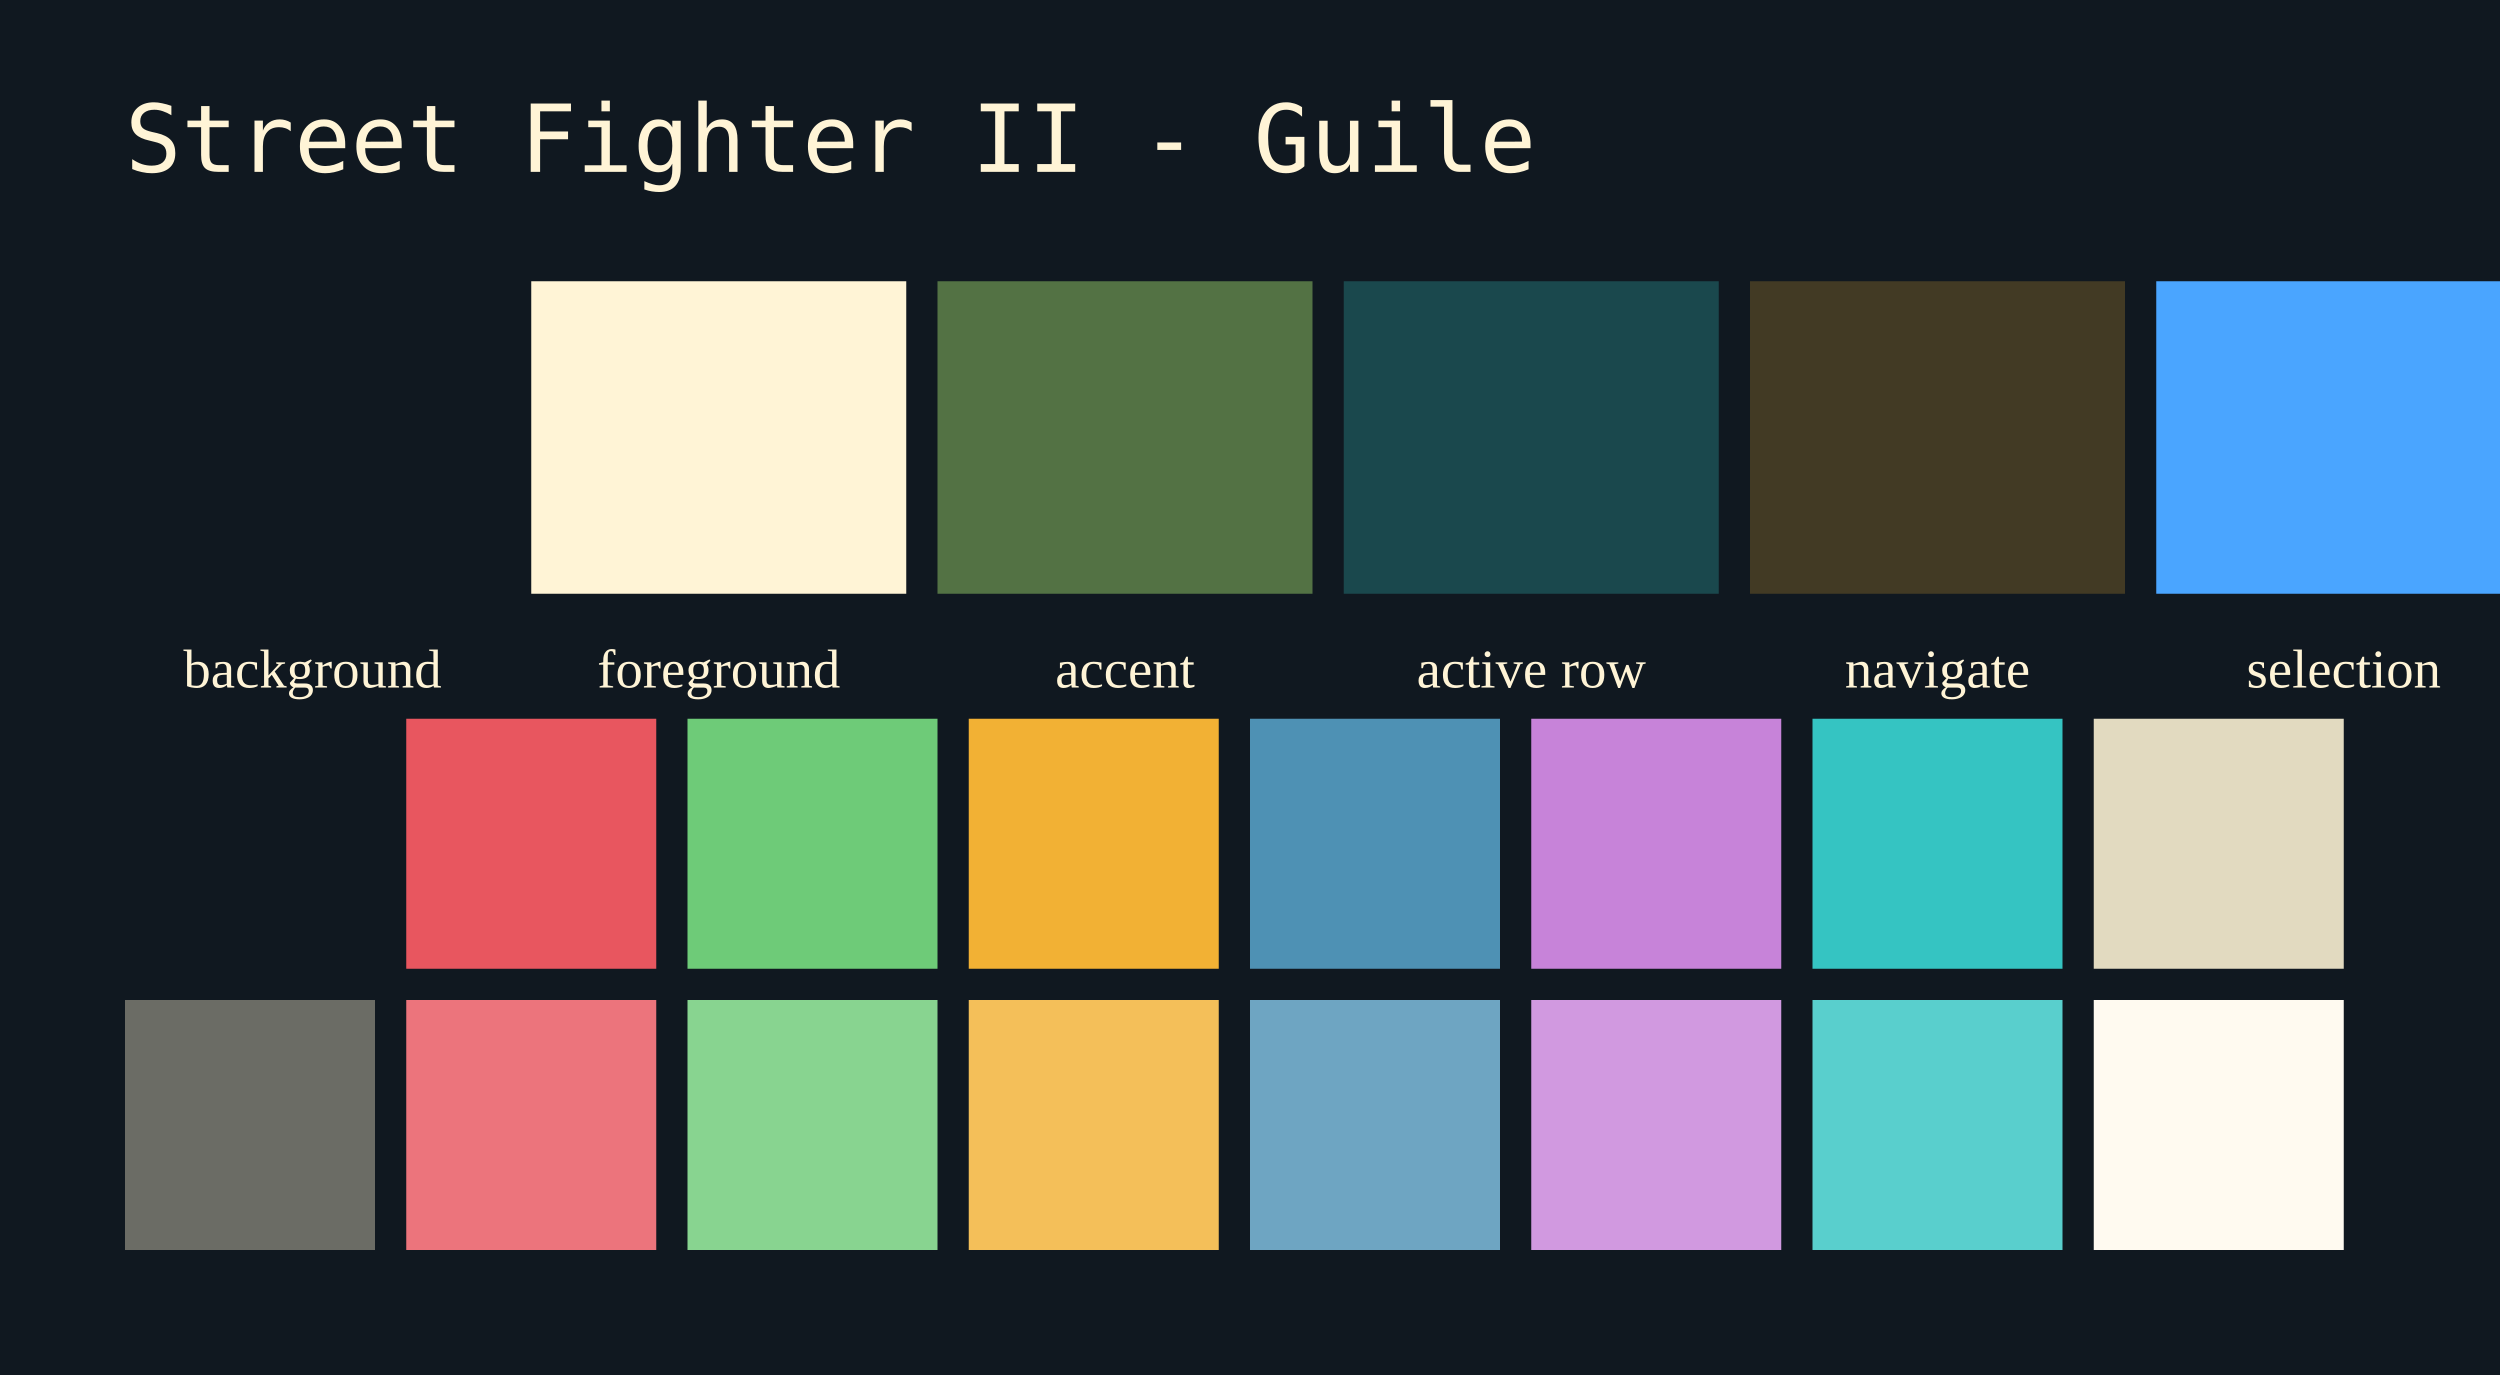
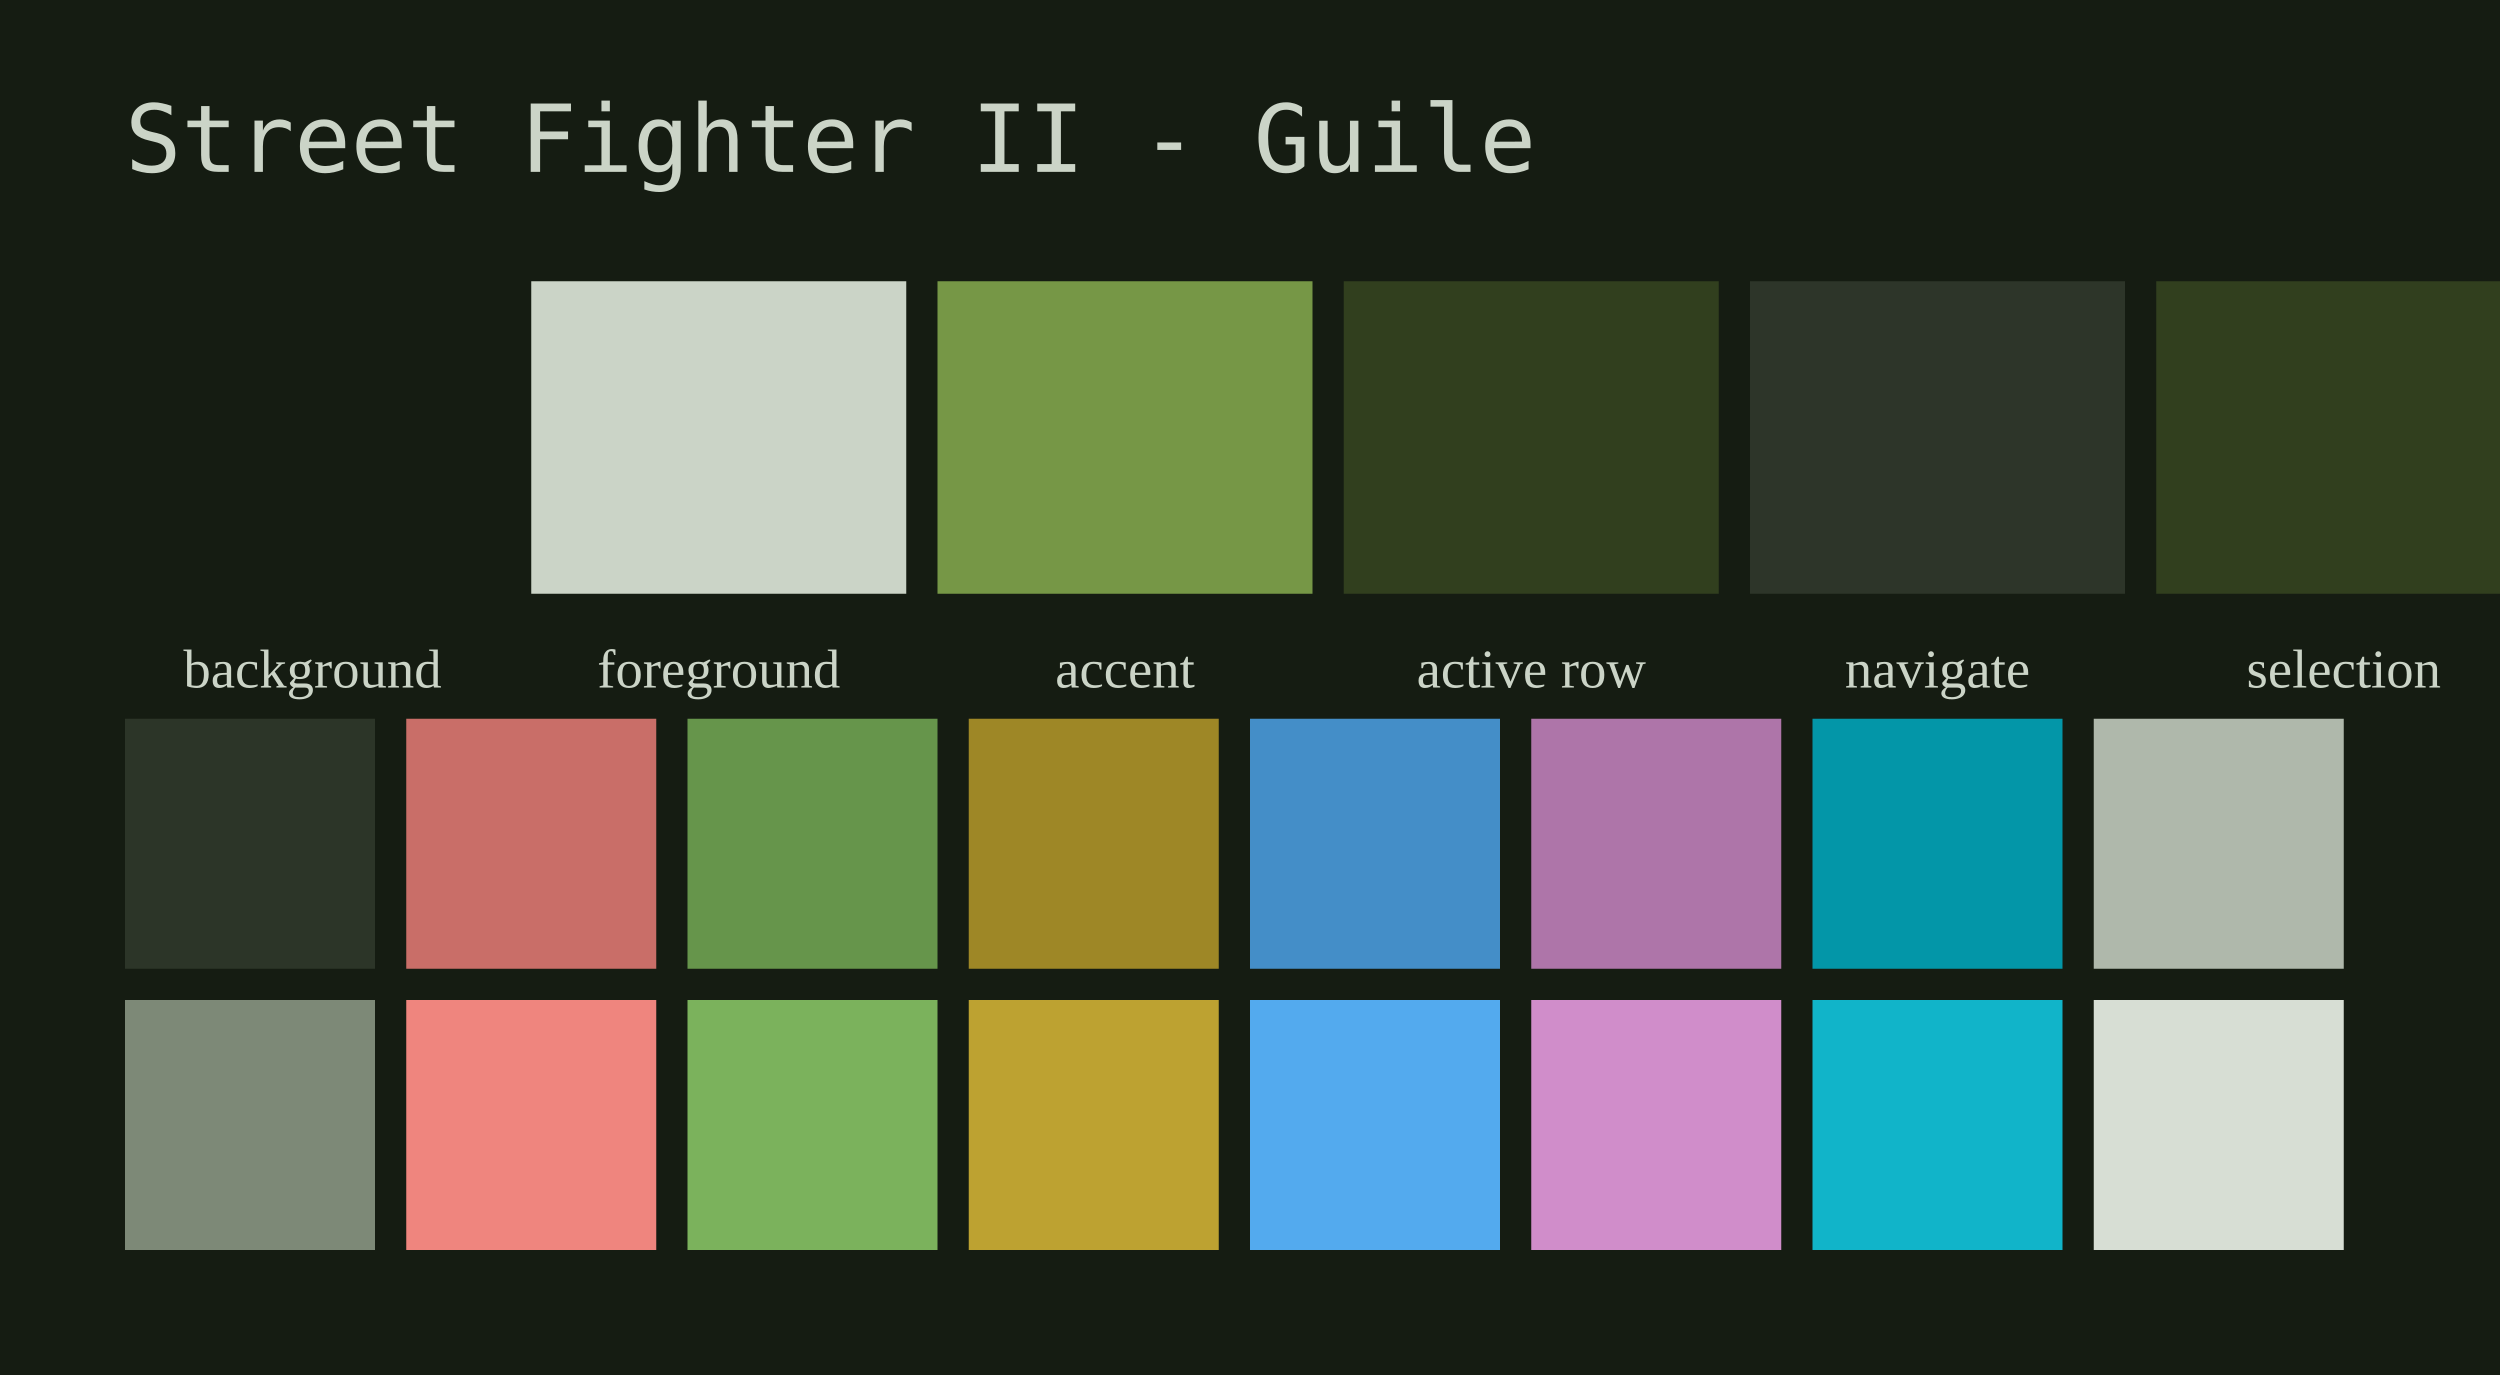
<svg xmlns="http://www.w3.org/2000/svg" width="320" height="176" viewBox="0 0 320 176">
-   <rect width="320" height="176" fill="#101820" />
-   <text x="16" y="22" font-family="ui-monospace, monospace" font-size="12" fill="#fff4d6">Street Fighter II - Guile</text>
-   <rect x="16" y="36" width="48" height="40" fill="#101820" />
-   <text x="40" y="88" text-anchor="middle" font-size="7" fill="#fff4d6">background</text>
-   <rect x="68" y="36" width="48" height="40" fill="#fff4d6" />
-   <text x="92" y="88" text-anchor="middle" font-size="7" fill="#fff4d6">foreground</text>
-   <rect x="120" y="36" width="48" height="40" fill="#537244" />
-   <text x="144" y="88" text-anchor="middle" font-size="7" fill="#fff4d6">accent</text>
-   <rect x="172" y="36" width="48" height="40" fill="#1a484d" />
-   <text x="196" y="88" text-anchor="middle" font-size="7" fill="#fff4d6">active row</text>
-   <rect x="224" y="36" width="48" height="40" fill="#423a24" />
-   <text x="248" y="88" text-anchor="middle" font-size="7" fill="#fff4d6">navigate</text>
-   <rect x="276" y="36" width="48" height="40" fill="#4aa5ff" />
-   <text x="300" y="88" text-anchor="middle" font-size="7" fill="#fff4d6">selection</text>
-   <rect x="16" y="92" width="32" height="32" fill="#101820" />
-   <rect x="52" y="92" width="32" height="32" fill="#e8565f" />
-   <rect x="88" y="92" width="32" height="32" fill="#6ecb78" />
-   <rect x="124" y="92" width="32" height="32" fill="#f2b134" />
-   <rect x="160" y="92" width="32" height="32" fill="#4e91b4" />
-   <rect x="196" y="92" width="32" height="32" fill="#c783d9" />
-   <rect x="232" y="92" width="32" height="32" fill="#35c4c2" />
-   <rect x="268" y="92" width="32" height="32" fill="#e2dac0" />
-   <rect x="16" y="128" width="32" height="32" fill="#6b6c65" />
-   <rect x="52" y="128" width="32" height="32" fill="#ec747c" />
-   <rect x="88" y="128" width="32" height="32" fill="#88d490" />
-   <rect x="124" y="128" width="32" height="32" fill="#f4bf59" />
-   <rect x="160" y="128" width="32" height="32" fill="#6ea5c2" />
-   <rect x="196" y="128" width="32" height="32" fill="#d199e0" />
-   <rect x="232" y="128" width="32" height="32" fill="#59cfcd" />
-   <rect x="268" y="128" width="32" height="32" fill="#fffaf0" />
+   <rect width="320" height="176" fill="#151c12" />
+   <text x="16" y="22" font-family="ui-monospace, monospace" font-size="12" fill="#cbd4c7">Street Fighter II - Guile</text>
+   <rect x="16" y="36" width="48" height="40" fill="#151c12" />
+   <text x="40" y="88" text-anchor="middle" font-size="7" fill="#cbd4c7">background</text>
+   <rect x="68" y="36" width="48" height="40" fill="#cbd4c7" />
+   <text x="92" y="88" text-anchor="middle" font-size="7" fill="#cbd4c7">foreground</text>
+   <rect x="120" y="36" width="48" height="40" fill="#769746" />
+   <text x="144" y="88" text-anchor="middle" font-size="7" fill="#cbd4c7">accent</text>
+   <rect x="172" y="36" width="48" height="40" fill="#313f1e" />
+   <text x="196" y="88" text-anchor="middle" font-size="7" fill="#cbd4c7">active row</text>
+   <rect x="224" y="36" width="48" height="40" fill="#2d3529" />
+   <text x="248" y="88" text-anchor="middle" font-size="7" fill="#cbd4c7">navigate</text>
+   <rect x="276" y="36" width="48" height="40" fill="#313f1e" />
+   <text x="300" y="88" text-anchor="middle" font-size="7" fill="#cbd4c7">selection</text>
+   <rect x="16" y="92" width="32" height="32" fill="#2c3528" />
+   <rect x="52" y="92" width="32" height="32" fill="#c96e68" />
+   <rect x="88" y="92" width="32" height="32" fill="#66954b" />
+   <rect x="124" y="92" width="32" height="32" fill="#9e8726" />
+   <rect x="160" y="92" width="32" height="32" fill="#448ec8" />
+   <rect x="196" y="92" width="32" height="32" fill="#ae75a9" />
+   <rect x="232" y="92" width="32" height="32" fill="#0396a8" />
+   <rect x="268" y="92" width="32" height="32" fill="#afb8ab" />
+   <rect x="16" y="128" width="32" height="32" fill="#7d8977" />
+   <rect x="52" y="128" width="32" height="32" fill="#ef857e" />
+   <rect x="88" y="128" width="32" height="32" fill="#7bb25c" />
+   <rect x="124" y="128" width="32" height="32" fill="#bda231" />
+   <rect x="160" y="128" width="32" height="32" fill="#53aaee" />
+   <rect x="196" y="128" width="32" height="32" fill="#d08dca" />
+   <rect x="232" y="128" width="32" height="32" fill="#11b4c9" />
+   <rect x="268" y="128" width="32" height="32" fill="#d7ded4" />
</svg>
